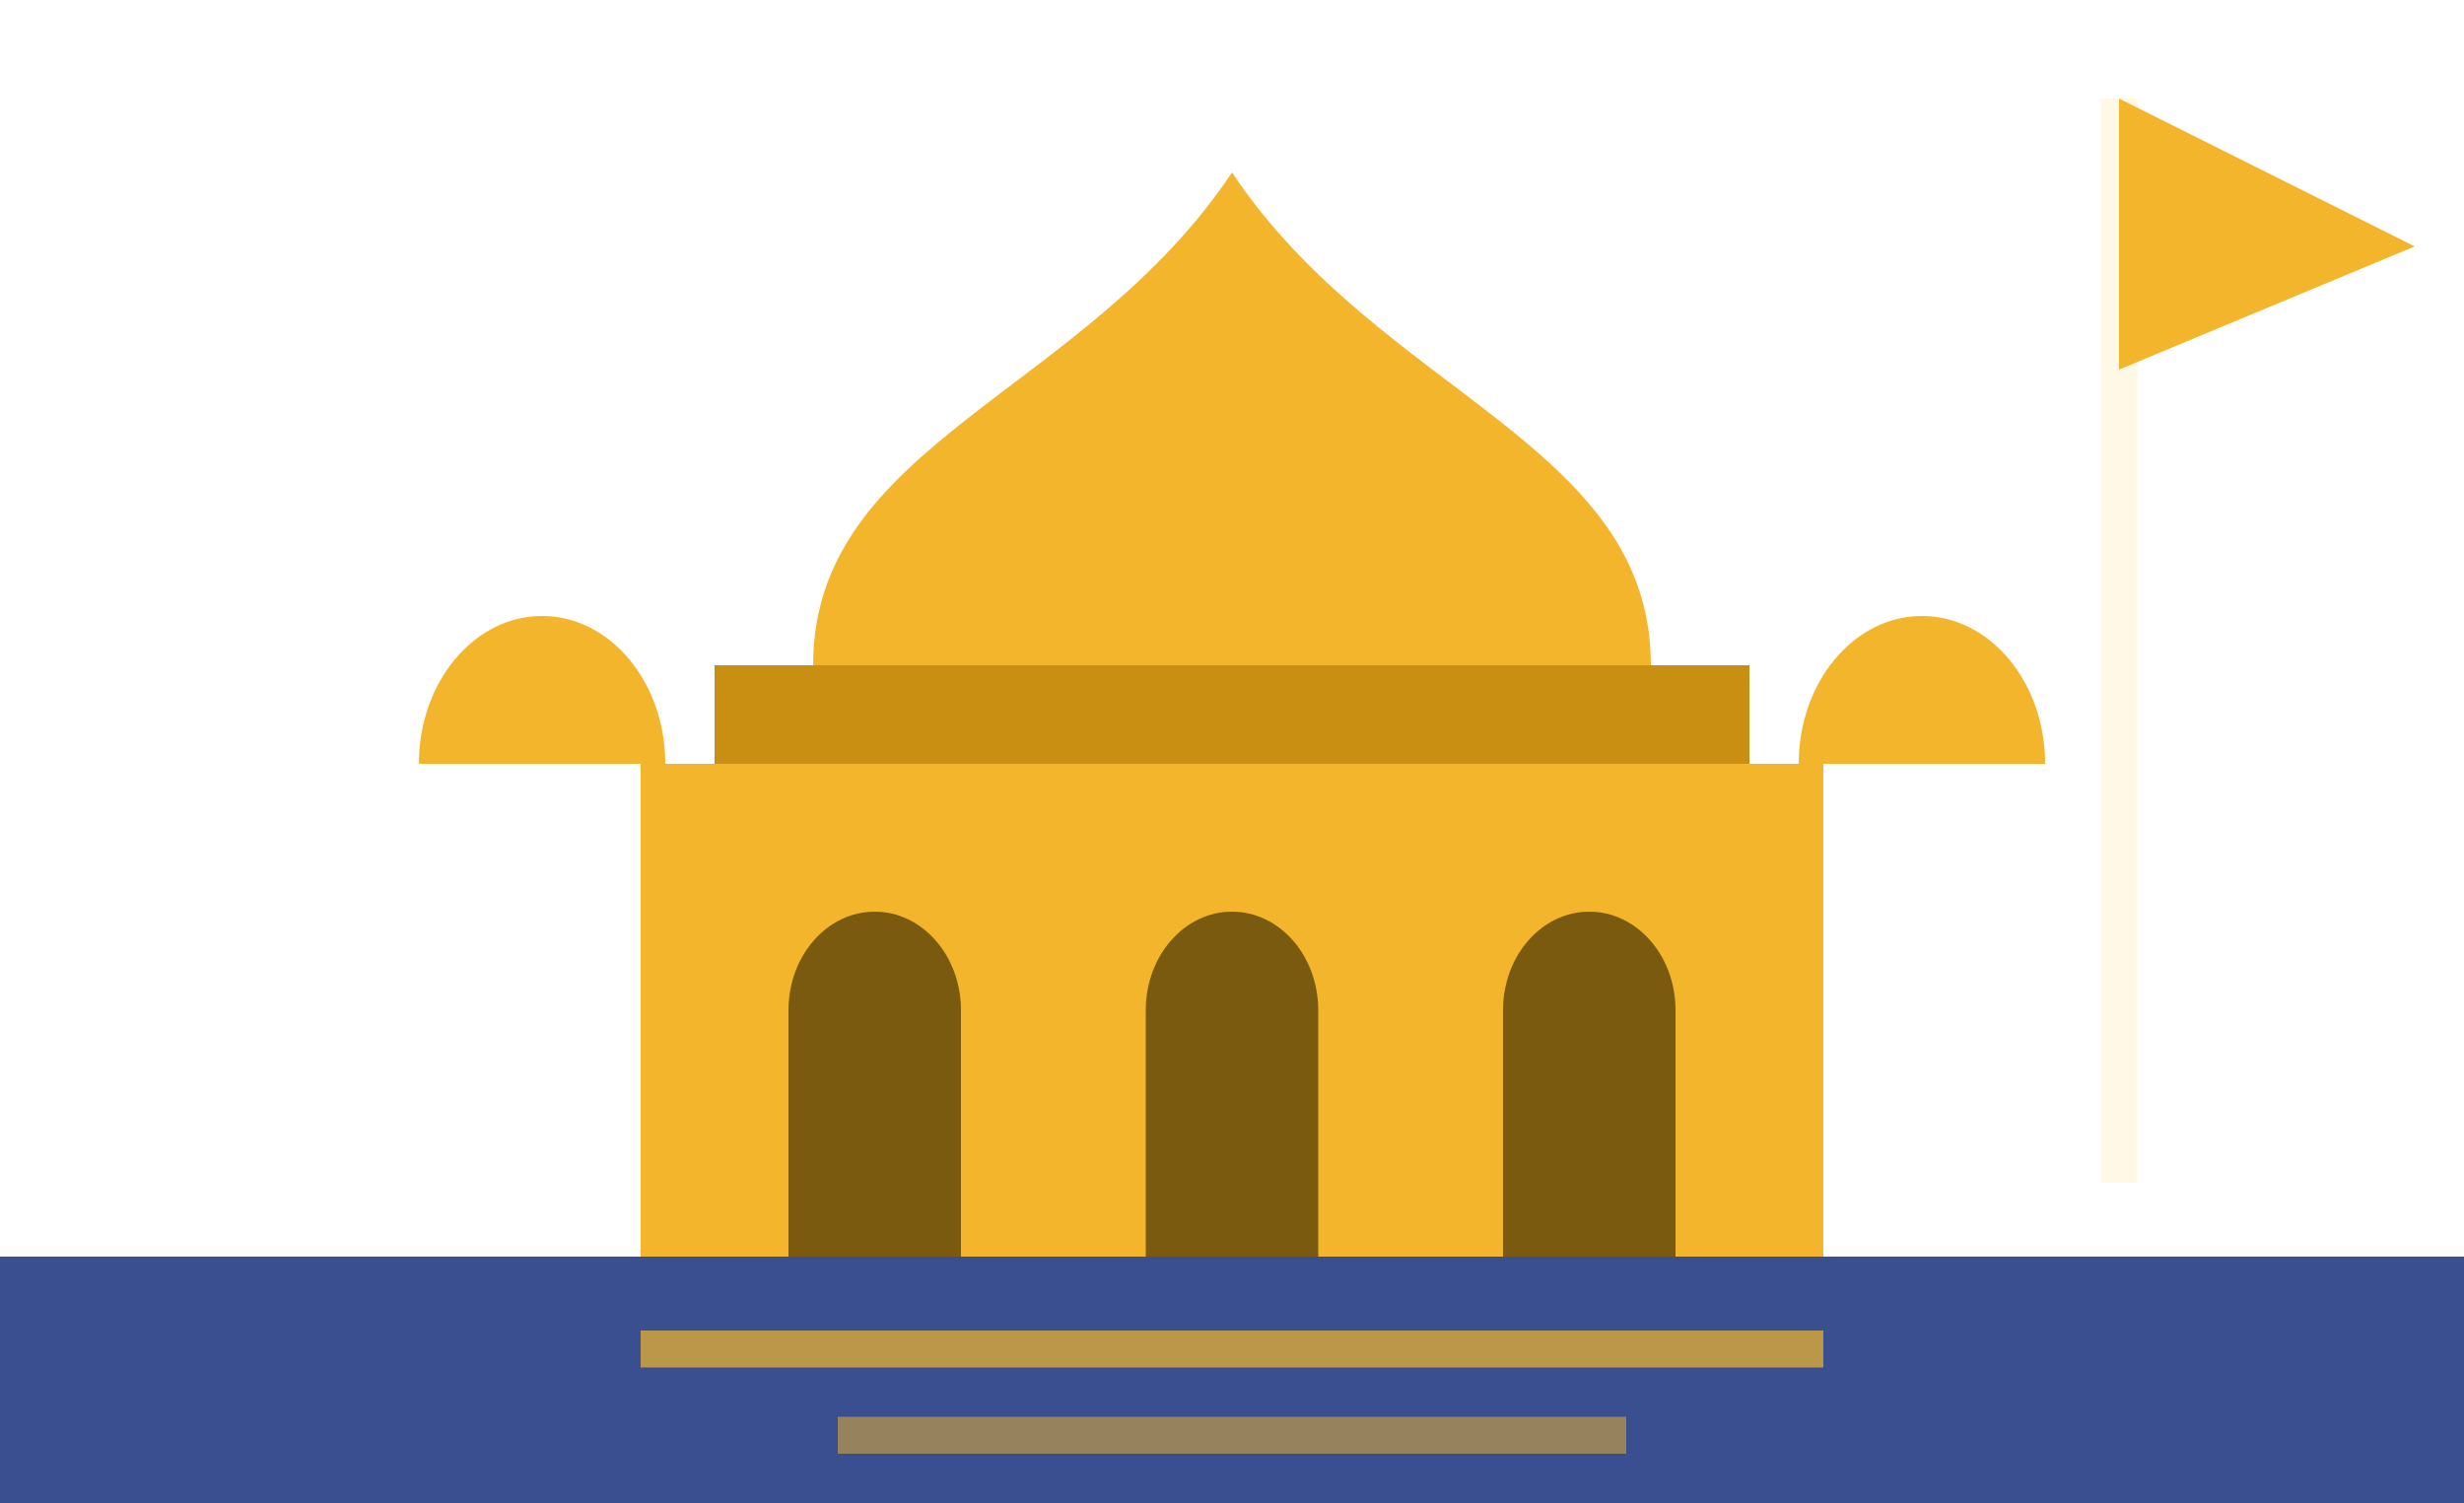
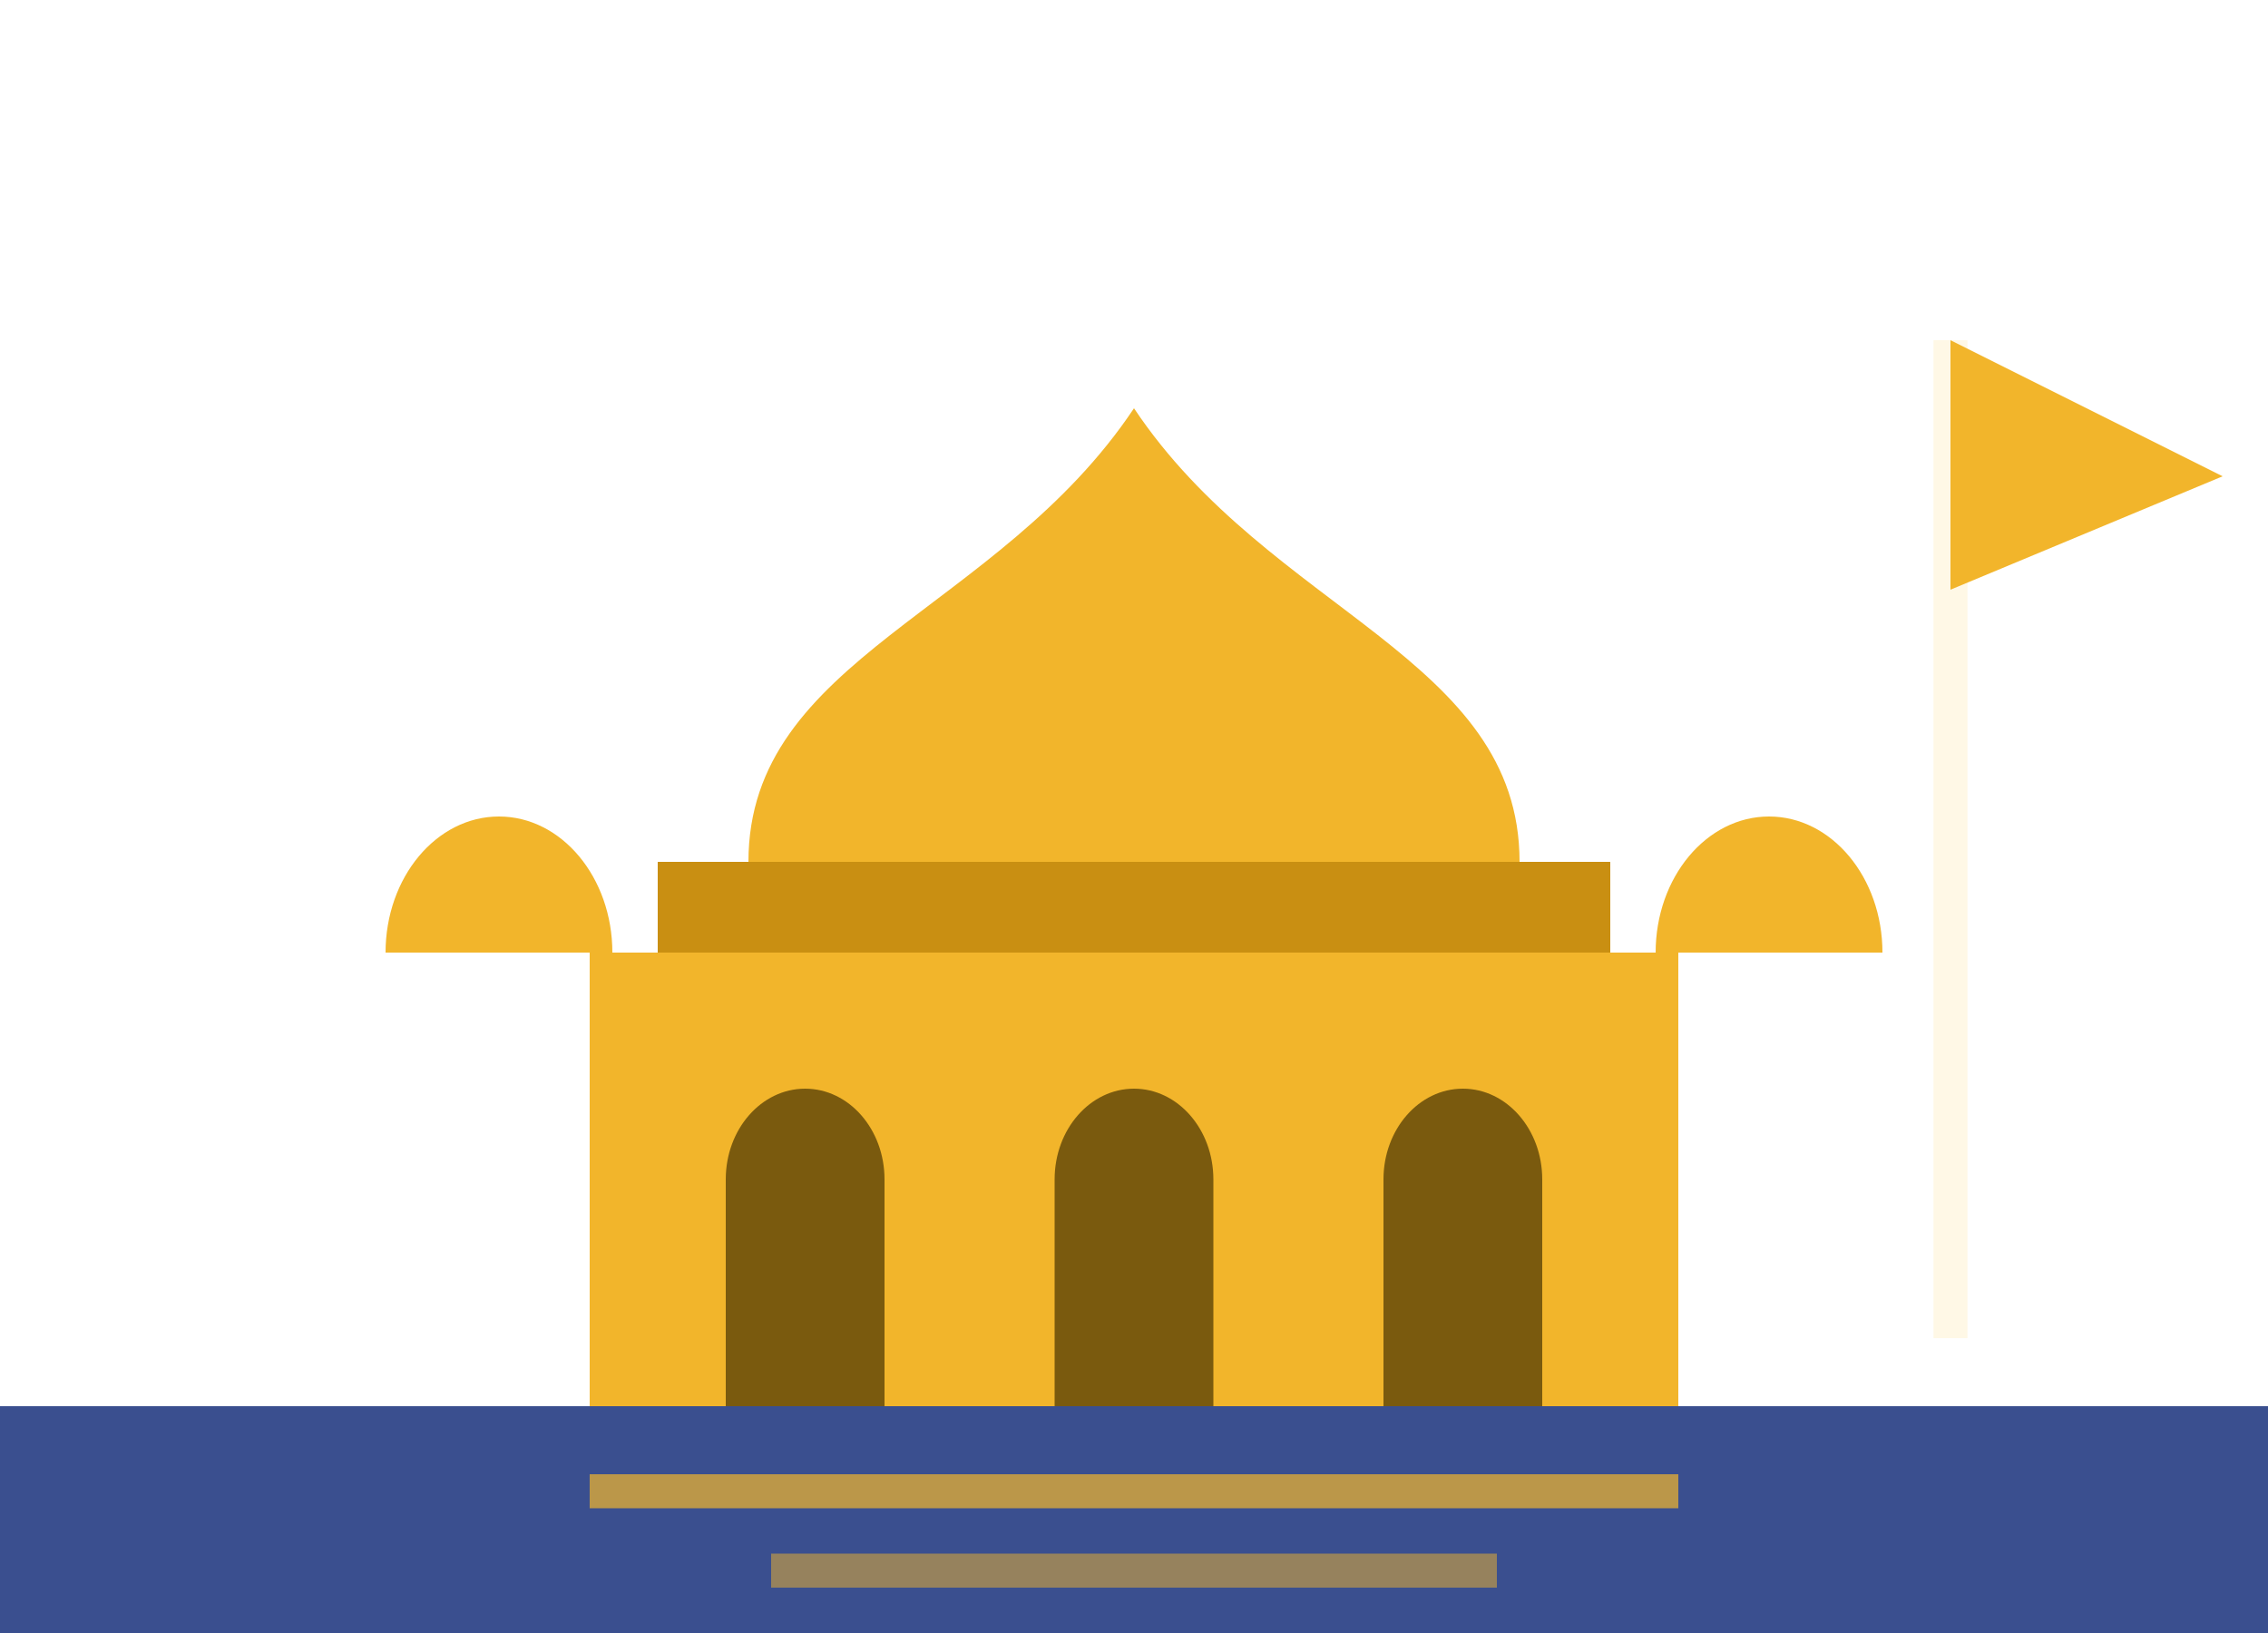
- <svg xmlns="http://www.w3.org/2000/svg" viewBox="0 0 200 122">
+ <svg xmlns="http://www.w3.org/2000/svg" viewBox="0 -22 200 144">
  <path d="M172 96 V8" stroke="#FFF8E6" stroke-width="3" />
  <polygon points="172,8 196,20 172,30" fill="#F2B52B" />
  <path d="M66 54 C 66 36 88 32 100 14 C 112 32 134 36 134 54 Z" fill="#F2B52B" />
  <rect x="58" y="54" width="84" height="8" fill="#C98F12" />
  <rect x="52" y="62" width="96" height="40" fill="#F2B52B" />
  <path d="M64 102 V82 a7 8 0 0 1 14 0 V102 Z" fill="#7A5A0E" />
  <path d="M93 102 V82 a7 8 0 0 1 14 0 V102 Z" fill="#7A5A0E" />
  <path d="M122 102 V82 a7 8 0 0 1 14 0 V102 Z" fill="#7A5A0E" />
  <path d="M42 64 a10 12 0 0 1 20 0 Z" fill="#F2B52B" transform="translate(-8 -2)" />
  <path d="M138 64 a10 12 0 0 1 20 0 Z" fill="#F2B52B" transform="translate(8 -2)" />
  <rect x="0" y="102" width="200" height="20" fill="#3A4F8F" />
  <rect x="52" y="108" width="96" height="3" fill="#F2B52B" opacity=".7" />
  <rect x="68" y="115" width="64" height="3" fill="#F2B52B" opacity=".5" />
</svg>
